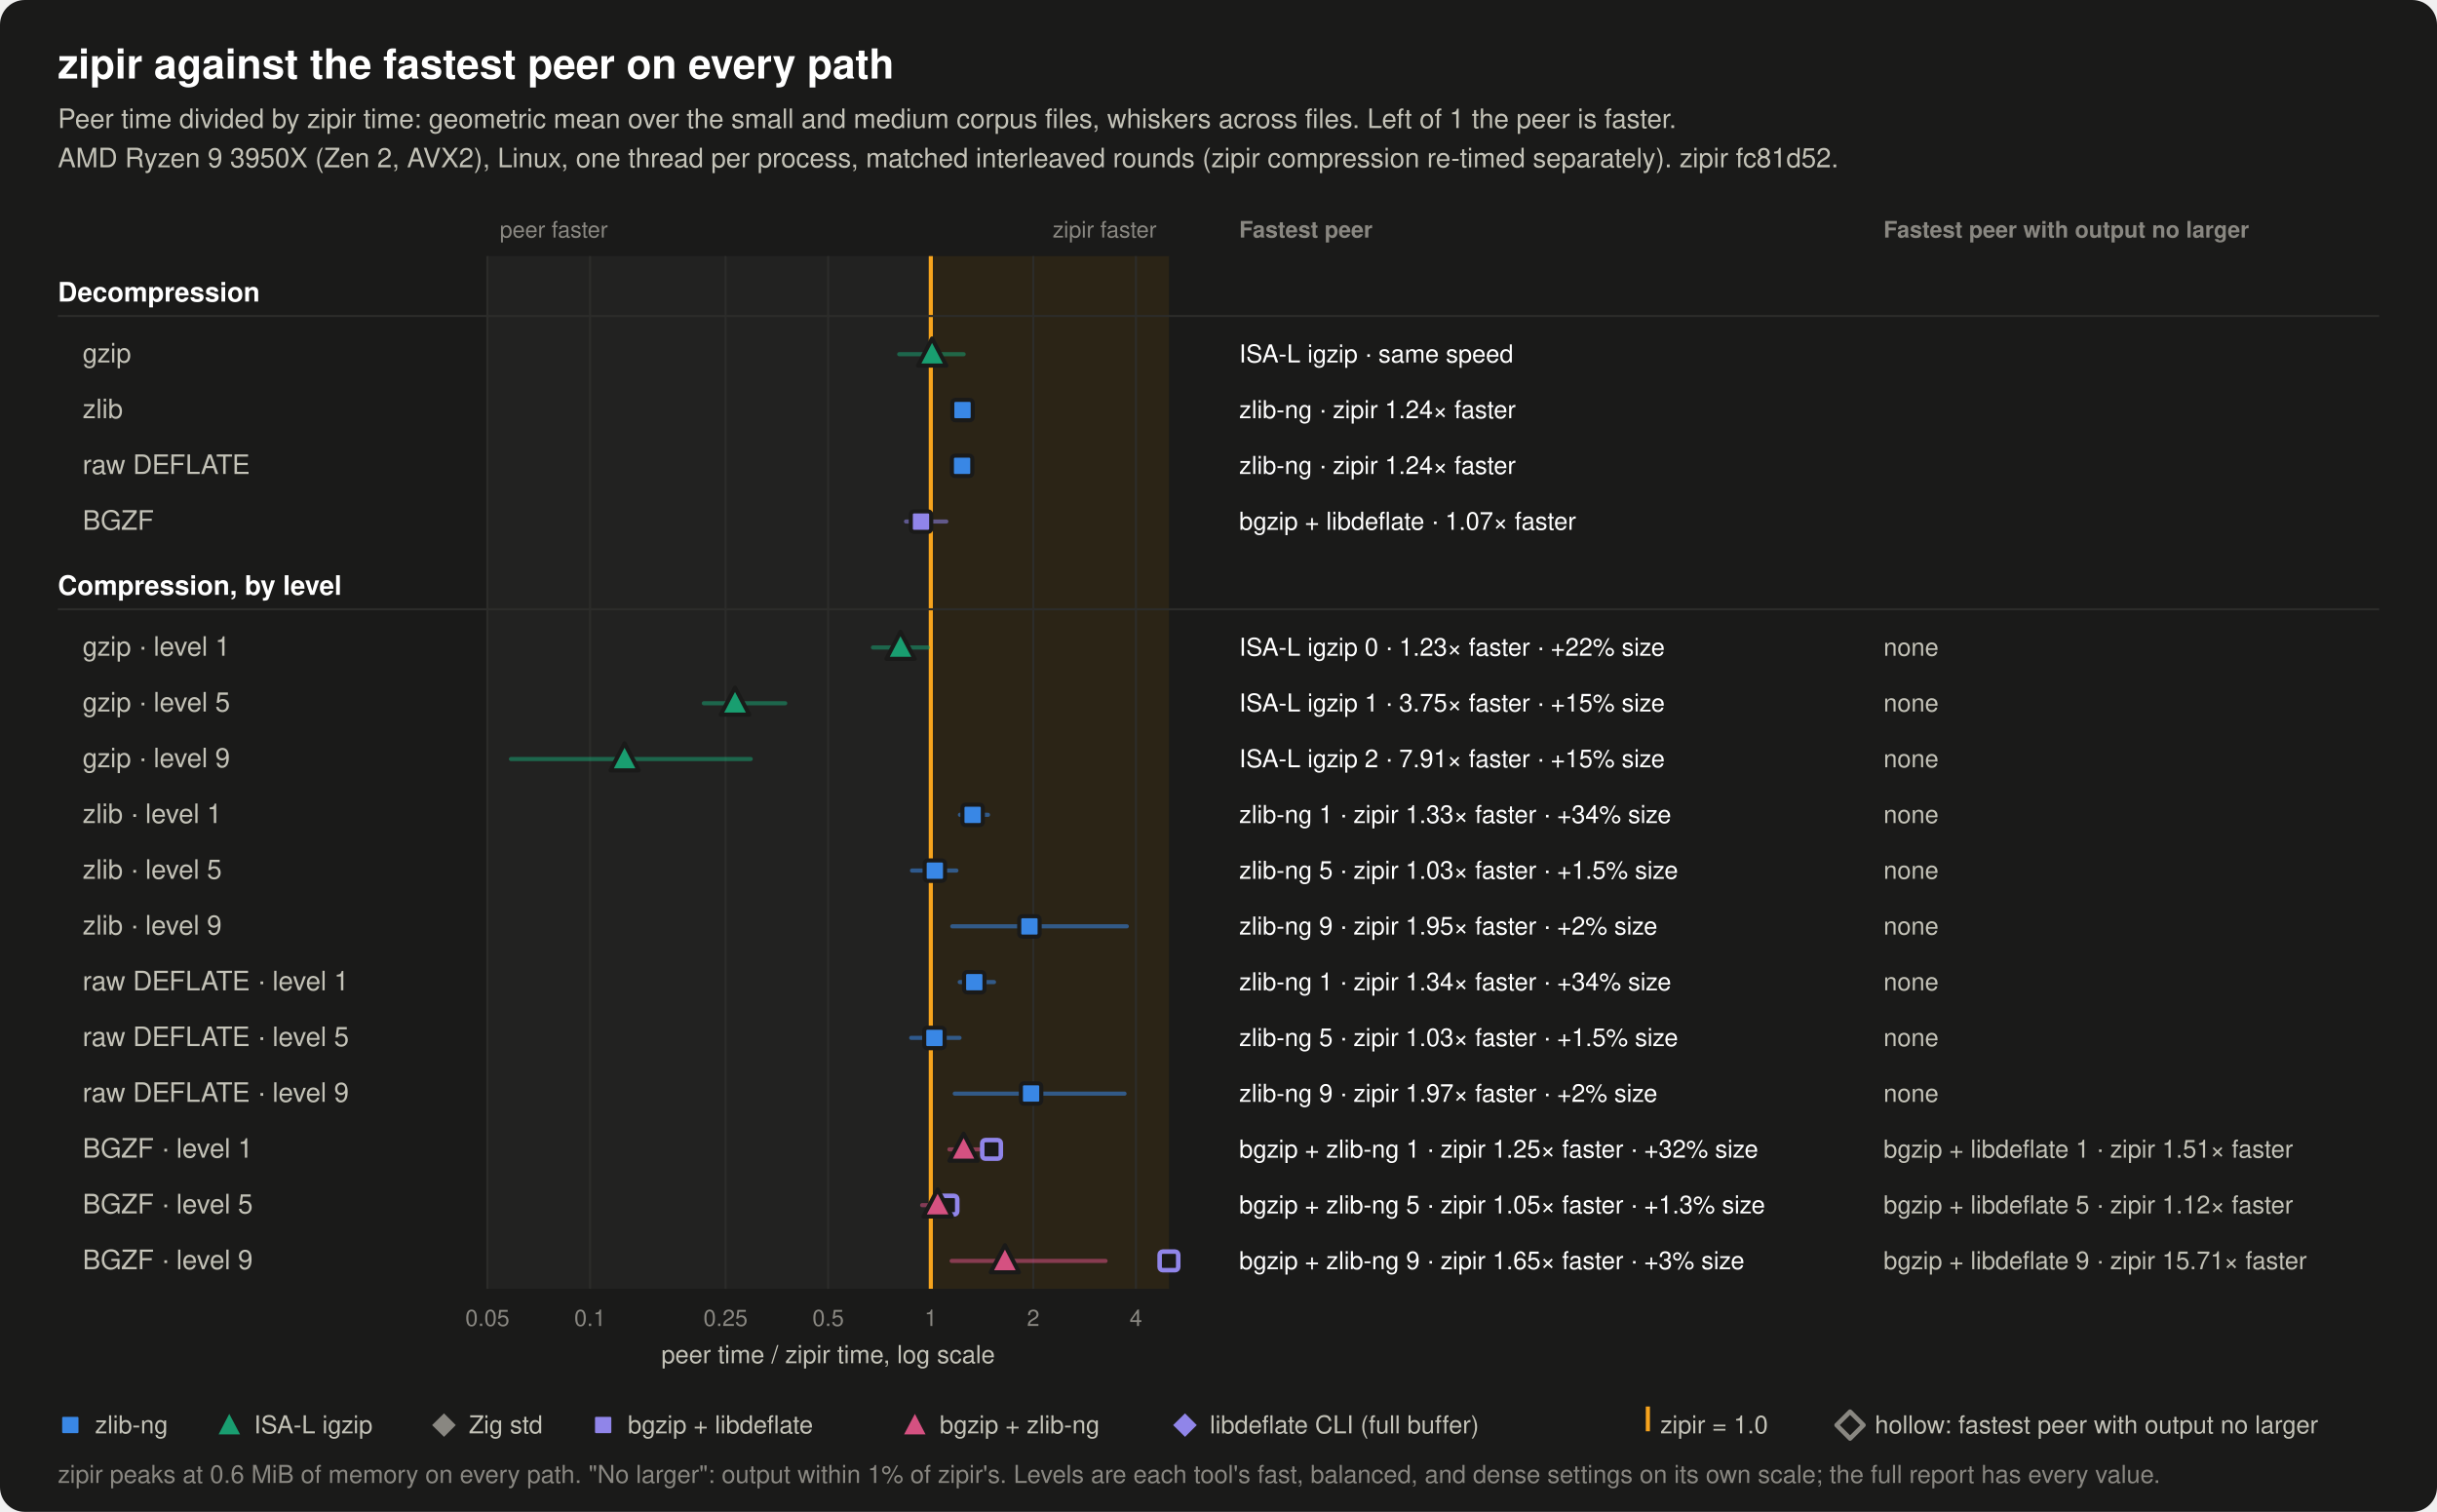
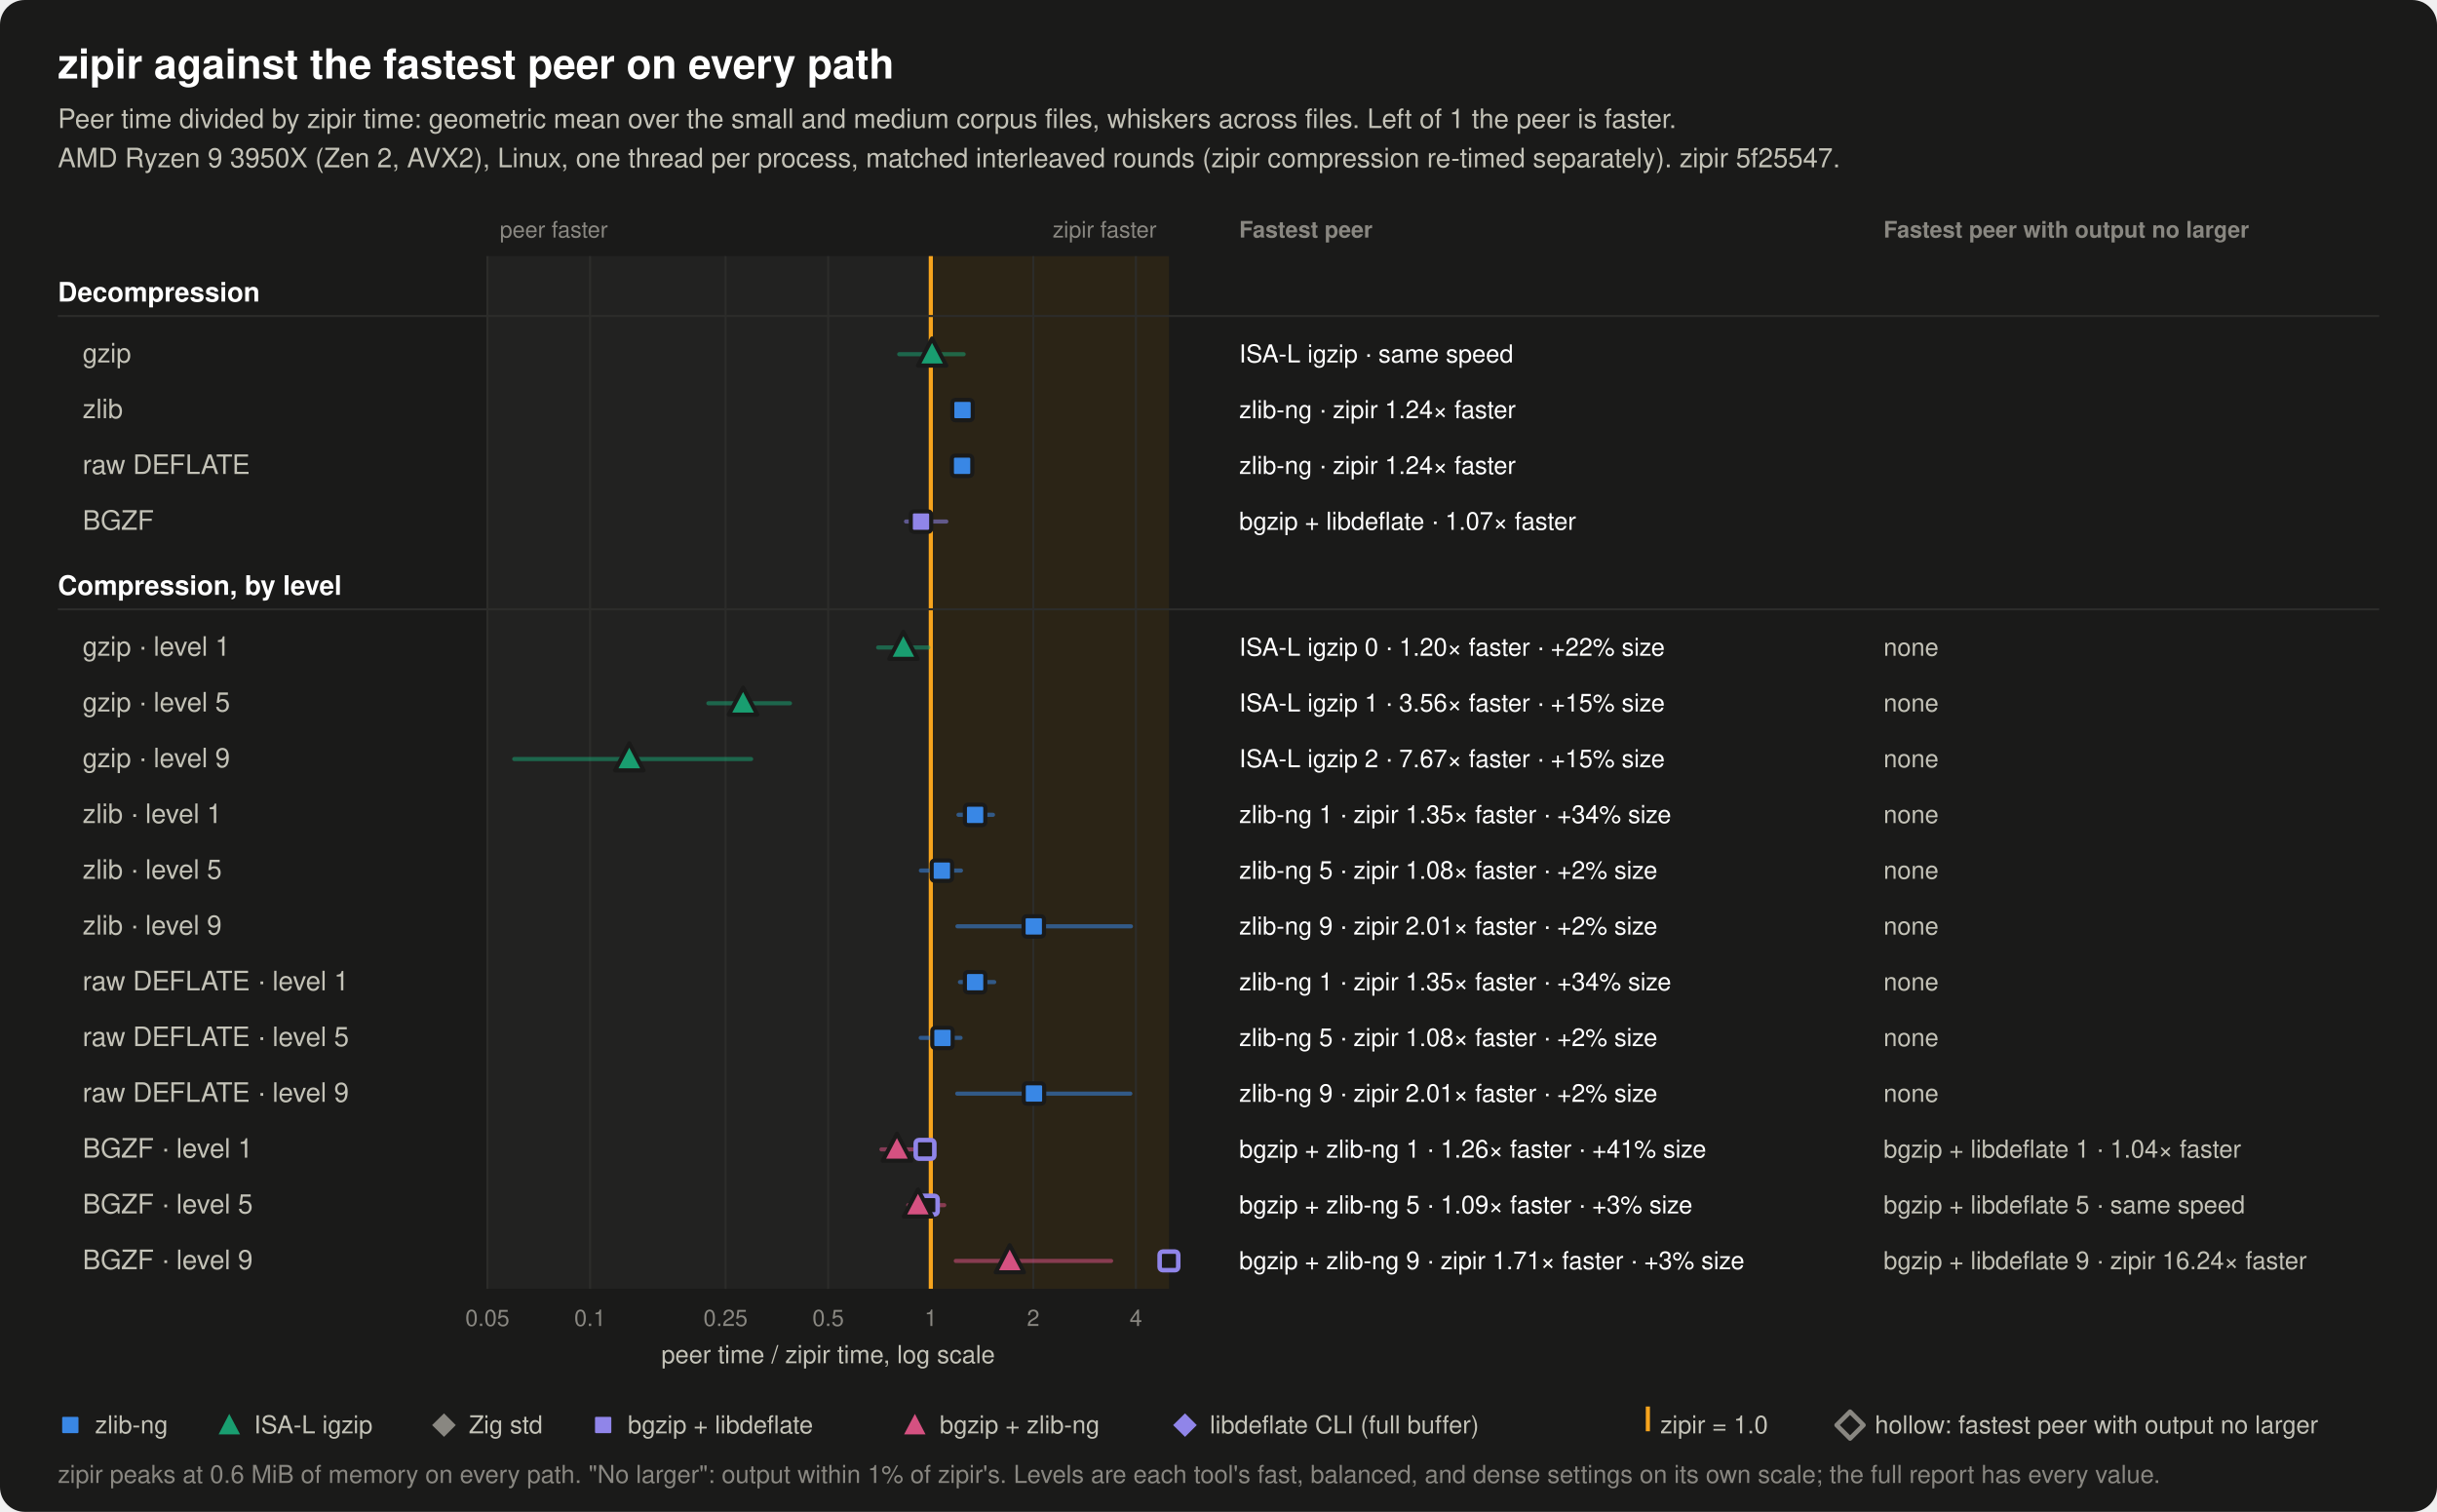
<svg xmlns="http://www.w3.org/2000/svg" viewBox="0 0 1180 732" width="1180" height="732" role="img" font-family="system-ui, -apple-system, &quot;Segoe UI&quot;, Helvetica, Arial, sans-serif">
  <rect width="1180" height="732" rx="12" fill="#1a1a19" />
  <text x="28.0" y="38.0" font-size="20" fill="#ffffff" text-anchor="start" font-weight="650">zipir against the fastest peer on every path</text>
  <text x="28.0" y="62.0" font-size="13" fill="#c3c2b7" text-anchor="start" font-weight="400">Peer time divided by zipir time: geometric mean over the small and medium corpus files, whiskers across files. Left of 1 the peer is faster.</text>
-   <text x="28.0" y="81.0" font-size="13" fill="#c3c2b7" text-anchor="start" font-weight="400">AMD Ryzen 9 3950X (Zen 2, AVX2), Linux, one thread per process, matched interleaved rounds (zipir compression re-timed separately). zipir fc81d52.</text>
+   <text x="28.0" y="81.0" font-size="13" fill="#c3c2b7" text-anchor="start" font-weight="400">AMD Ryzen 9 3950X (Zen 2, AVX2), Linux, one thread per process, matched interleaved rounds (zipir compression re-timed separately). zipir 5f25547.</text>
  <rect x="236.0" y="124.0" width="214.7" height="500.0" rx="0" fill="#222221" />
  <rect x="450.7" y="124.0" width="115.3" height="500.0" rx="0" fill="#2b2416" />
  <line x1="236.0" y1="124.0" x2="236.0" y2="624.0" stroke="#2c2c2a" stroke-width="1" />
  <text x="236.0" y="642.0" font-size="11" fill="#898781" text-anchor="middle" font-weight="400">0.05</text>
  <line x1="285.7" y1="124.0" x2="285.7" y2="624.0" stroke="#2c2c2a" stroke-width="1" />
  <text x="285.7" y="642.0" font-size="11" fill="#898781" text-anchor="middle" font-weight="400">0.1</text>
  <line x1="351.3" y1="124.0" x2="351.3" y2="624.0" stroke="#2c2c2a" stroke-width="1" />
  <text x="351.3" y="642.0" font-size="11" fill="#898781" text-anchor="middle" font-weight="400">0.25</text>
  <line x1="401.0" y1="124.0" x2="401.0" y2="624.0" stroke="#2c2c2a" stroke-width="1" />
  <text x="401.0" y="642.0" font-size="11" fill="#898781" text-anchor="middle" font-weight="400">0.5</text>
  <line x1="450.7" y1="124.0" x2="450.7" y2="624.0" stroke="#2c2c2a" stroke-width="1" />
  <text x="450.7" y="642.0" font-size="11" fill="#898781" text-anchor="middle" font-weight="400">1</text>
  <line x1="500.3" y1="124.0" x2="500.3" y2="624.0" stroke="#2c2c2a" stroke-width="1" />
  <text x="500.3" y="642.0" font-size="11" fill="#898781" text-anchor="middle" font-weight="400">2</text>
  <line x1="550.0" y1="124.0" x2="550.0" y2="624.0" stroke="#2c2c2a" stroke-width="1" />
  <text x="550.0" y="642.0" font-size="11" fill="#898781" text-anchor="middle" font-weight="400">4</text>
  <line x1="450.7" y1="124.0" x2="450.7" y2="624.0" stroke="#f7a41d" stroke-width="2" />
  <text x="242.0" y="115.0" font-size="11" fill="#898781" text-anchor="start" font-weight="400">peer faster</text>
  <text x="560.0" y="115.0" font-size="11" fill="#898781" text-anchor="end" font-weight="400">zipir faster</text>
  <text x="401.0" y="660.0" font-size="12" fill="#c3c2b7" text-anchor="middle" font-weight="400">peer time / zipir time, log scale</text>
  <text x="600.0" y="115.0" font-size="11" fill="#898781" text-anchor="start" font-weight="600">Fastest peer</text>
  <text x="912.0" y="115.0" font-size="11" fill="#898781" text-anchor="start" font-weight="600">Fastest peer with output no larger</text>
  <text x="28.0" y="146.0" font-size="13" fill="#ffffff" text-anchor="start" font-weight="650">Decompression</text>
  <line x1="28.0" y1="153.0" x2="1152.0" y2="153.0" stroke="#2c2c2a" stroke-width="1" />
  <text x="40.0" y="175.5" font-size="13" fill="#c3c2b7" text-anchor="start" font-weight="400">gzip</text>
  <line x1="435.4" y1="171.5" x2="466.6" y2="171.5" stroke="#199e70" stroke-width="2" stroke-linecap="round" opacity="0.55" />
  <path d="M451.3,163.9 L458.2,177.0 L444.5,177.0 Z" fill="#199e70" stroke="#1a1a19" stroke-width="2" stroke-linejoin="round" />
  <text x="600.0" y="175.5" font-size="12" fill="#ffffff" text-anchor="start" font-weight="400">ISA-L igzip · same speed</text>
  <text x="40.0" y="202.5" font-size="13" fill="#c3c2b7" text-anchor="start" font-weight="400">zlib</text>
  <line x1="462.2" y1="198.5" x2="468.0" y2="198.5" stroke="#3987e5" stroke-width="2" stroke-linecap="round" opacity="0.55" />
  <rect x="461.1" y="193.6" width="9.9" height="9.9" rx="1.5" fill="#3987e5" stroke="#1a1a19" stroke-width="2" />
  <text x="600.0" y="202.5" font-size="12" fill="#ffffff" text-anchor="start" font-weight="400">zlib-ng · zipir 1.24× faster</text>
  <text x="40.0" y="229.5" font-size="13" fill="#c3c2b7" text-anchor="start" font-weight="400">raw DEFLATE</text>
  <line x1="462.3" y1="225.5" x2="468.4" y2="225.5" stroke="#3987e5" stroke-width="2" stroke-linecap="round" opacity="0.55" />
  <rect x="460.9" y="220.6" width="9.9" height="9.9" rx="1.5" fill="#3987e5" stroke="#1a1a19" stroke-width="2" />
  <text x="600.0" y="229.5" font-size="12" fill="#ffffff" text-anchor="start" font-weight="400">zlib-ng · zipir 1.24× faster</text>
  <text x="40.0" y="256.5" font-size="13" fill="#c3c2b7" text-anchor="start" font-weight="400">BGZF</text>
  <line x1="438.7" y1="252.5" x2="458.2" y2="252.5" stroke="#9085e9" stroke-width="2" stroke-linecap="round" opacity="0.55" />
  <rect x="441.0" y="247.6" width="9.9" height="9.9" rx="1.5" fill="#9085e9" stroke="#1a1a19" stroke-width="2" />
  <text x="600.0" y="256.5" font-size="12" fill="#ffffff" text-anchor="start" font-weight="400">bgzip + libdeflate · 1.07× faster</text>
  <text x="28.0" y="288.0" font-size="13" fill="#ffffff" text-anchor="start" font-weight="650">Compression, by level</text>
  <line x1="28.0" y1="295.0" x2="1152.0" y2="295.0" stroke="#2c2c2a" stroke-width="1" />
  <text x="40.0" y="317.5" font-size="13" fill="#c3c2b7" text-anchor="start" font-weight="400">gzip · level 1</text>
-   <line x1="422.7" y1="313.5" x2="449.3" y2="313.5" stroke="#199e70" stroke-width="2" stroke-linecap="round" opacity="0.55" />
-   <path d="M436.0,305.9 L442.9,319.0 L429.2,319.0 Z" fill="#199e70" stroke="#1a1a19" stroke-width="2" stroke-linejoin="round" />
-   <text x="600.0" y="317.5" font-size="12" fill="#ffffff" text-anchor="start" font-weight="400">ISA-L igzip 0 · 1.23× faster · +22% size</text>
+   <line x1="425.2" y1="313.5" x2="449.5" y2="313.5" stroke="#199e70" stroke-width="2" stroke-linecap="round" opacity="0.55" />
+   <path d="M437.4,305.9 L444.3,319.0 L430.6,319.0 Z" fill="#199e70" stroke="#1a1a19" stroke-width="2" stroke-linejoin="round" />
+   <text x="600.0" y="317.5" font-size="12" fill="#ffffff" text-anchor="start" font-weight="400">ISA-L igzip 0 · 1.20× faster · +22% size</text>
  <text x="912.0" y="317.5" font-size="12" fill="#c3c2b7" text-anchor="start" font-weight="400">none</text>
  <text x="40.0" y="344.5" font-size="13" fill="#c3c2b7" text-anchor="start" font-weight="400">gzip · level 5</text>
-   <line x1="340.8" y1="340.5" x2="380.2" y2="340.5" stroke="#199e70" stroke-width="2" stroke-linecap="round" opacity="0.55" />
-   <path d="M355.9,332.9 L362.8,346.0 L349.0,346.0 Z" fill="#199e70" stroke="#1a1a19" stroke-width="2" stroke-linejoin="round" />
-   <text x="600.0" y="344.5" font-size="12" fill="#ffffff" text-anchor="start" font-weight="400">ISA-L igzip 1 · 3.75× faster · +15% size</text>
+   <line x1="343.0" y1="340.5" x2="382.5" y2="340.5" stroke="#199e70" stroke-width="2" stroke-linecap="round" opacity="0.55" />
+   <path d="M359.8,332.9 L366.7,346.0 L352.9,346.0 Z" fill="#199e70" stroke="#1a1a19" stroke-width="2" stroke-linejoin="round" />
+   <text x="600.0" y="344.5" font-size="12" fill="#ffffff" text-anchor="start" font-weight="400">ISA-L igzip 1 · 3.56× faster · +15% size</text>
  <text x="912.0" y="344.5" font-size="12" fill="#c3c2b7" text-anchor="start" font-weight="400">none</text>
  <text x="40.0" y="371.5" font-size="13" fill="#c3c2b7" text-anchor="start" font-weight="400">gzip · level 9</text>
-   <line x1="247.4" y1="367.5" x2="363.5" y2="367.5" stroke="#199e70" stroke-width="2" stroke-linecap="round" opacity="0.55" />
-   <path d="M302.4,359.9 L309.3,373.0 L295.6,373.0 Z" fill="#199e70" stroke="#1a1a19" stroke-width="2" stroke-linejoin="round" />
-   <text x="600.0" y="371.5" font-size="12" fill="#ffffff" text-anchor="start" font-weight="400">ISA-L igzip 2 · 7.91× faster · +15% size</text>
+   <line x1="249.0" y1="367.5" x2="363.7" y2="367.5" stroke="#199e70" stroke-width="2" stroke-linecap="round" opacity="0.55" />
+   <path d="M304.7,359.9 L311.6,373.0 L297.8,373.0 Z" fill="#199e70" stroke="#1a1a19" stroke-width="2" stroke-linejoin="round" />
+   <text x="600.0" y="371.5" font-size="12" fill="#ffffff" text-anchor="start" font-weight="400">ISA-L igzip 2 · 7.67× faster · +15% size</text>
  <text x="912.0" y="371.5" font-size="12" fill="#c3c2b7" text-anchor="start" font-weight="400">none</text>
  <text x="40.0" y="398.5" font-size="13" fill="#c3c2b7" text-anchor="start" font-weight="400">zlib · level 1</text>
-   <line x1="464.8" y1="394.5" x2="478.4" y2="394.5" stroke="#3987e5" stroke-width="2" stroke-linecap="round" opacity="0.55" />
-   <rect x="466.0" y="389.6" width="9.9" height="9.9" rx="1.5" fill="#3987e5" stroke="#1a1a19" stroke-width="2" />
-   <text x="600.0" y="398.5" font-size="12" fill="#ffffff" text-anchor="start" font-weight="400">zlib-ng 1 · zipir 1.33× faster · +34% size</text>
+   <line x1="464.1" y1="394.5" x2="480.8" y2="394.5" stroke="#3987e5" stroke-width="2" stroke-linecap="round" opacity="0.55" />
+   <rect x="467.2" y="389.6" width="9.9" height="9.9" rx="1.5" fill="#3987e5" stroke="#1a1a19" stroke-width="2" />
+   <text x="600.0" y="398.5" font-size="12" fill="#ffffff" text-anchor="start" font-weight="400">zlib-ng 1 · zipir 1.35× faster · +34% size</text>
  <text x="912.0" y="398.5" font-size="12" fill="#c3c2b7" text-anchor="start" font-weight="400">none</text>
  <text x="40.0" y="425.5" font-size="13" fill="#c3c2b7" text-anchor="start" font-weight="400">zlib · level 5</text>
-   <line x1="441.6" y1="421.5" x2="463.1" y2="421.5" stroke="#3987e5" stroke-width="2" stroke-linecap="round" opacity="0.55" />
-   <rect x="447.7" y="416.6" width="9.9" height="9.9" rx="1.5" fill="#3987e5" stroke="#1a1a19" stroke-width="2" />
-   <text x="600.0" y="425.5" font-size="12" fill="#ffffff" text-anchor="start" font-weight="400">zlib-ng 5 · zipir 1.03× faster · +1.5% size</text>
+   <line x1="445.9" y1="421.5" x2="465.3" y2="421.5" stroke="#3987e5" stroke-width="2" stroke-linecap="round" opacity="0.55" />
+   <rect x="451.1" y="416.6" width="9.9" height="9.9" rx="1.5" fill="#3987e5" stroke="#1a1a19" stroke-width="2" />
+   <text x="600.0" y="425.5" font-size="12" fill="#ffffff" text-anchor="start" font-weight="400">zlib-ng 5 · zipir 1.08× faster · +2% size</text>
  <text x="912.0" y="425.5" font-size="12" fill="#c3c2b7" text-anchor="start" font-weight="400">none</text>
  <text x="40.0" y="452.5" font-size="13" fill="#c3c2b7" text-anchor="start" font-weight="400">zlib · level 9</text>
-   <line x1="461.1" y1="448.5" x2="545.6" y2="448.5" stroke="#3987e5" stroke-width="2" stroke-linecap="round" opacity="0.55" />
-   <rect x="493.5" y="443.6" width="9.9" height="9.9" rx="1.5" fill="#3987e5" stroke="#1a1a19" stroke-width="2" />
-   <text x="600.0" y="452.5" font-size="12" fill="#ffffff" text-anchor="start" font-weight="400">zlib-ng 9 · zipir 1.95× faster · +2% size</text>
+   <line x1="463.6" y1="448.5" x2="547.6" y2="448.5" stroke="#3987e5" stroke-width="2" stroke-linecap="round" opacity="0.55" />
+   <rect x="495.6" y="443.6" width="9.9" height="9.9" rx="1.5" fill="#3987e5" stroke="#1a1a19" stroke-width="2" />
+   <text x="600.0" y="452.5" font-size="12" fill="#ffffff" text-anchor="start" font-weight="400">zlib-ng 9 · zipir 2.01× faster · +2% size</text>
  <text x="912.0" y="452.5" font-size="12" fill="#c3c2b7" text-anchor="start" font-weight="400">none</text>
  <text x="40.0" y="479.5" font-size="13" fill="#c3c2b7" text-anchor="start" font-weight="400">raw DEFLATE · level 1</text>
-   <line x1="464.7" y1="475.5" x2="481.3" y2="475.5" stroke="#3987e5" stroke-width="2" stroke-linecap="round" opacity="0.55" />
-   <rect x="466.8" y="470.6" width="9.9" height="9.9" rx="1.5" fill="#3987e5" stroke="#1a1a19" stroke-width="2" />
-   <text x="600.0" y="479.5" font-size="12" fill="#ffffff" text-anchor="start" font-weight="400">zlib-ng 1 · zipir 1.34× faster · +34% size</text>
+   <line x1="464.8" y1="475.5" x2="481.4" y2="475.5" stroke="#3987e5" stroke-width="2" stroke-linecap="round" opacity="0.55" />
+   <rect x="467.2" y="470.6" width="9.9" height="9.9" rx="1.5" fill="#3987e5" stroke="#1a1a19" stroke-width="2" />
+   <text x="600.0" y="479.5" font-size="12" fill="#ffffff" text-anchor="start" font-weight="400">zlib-ng 1 · zipir 1.35× faster · +34% size</text>
  <text x="912.0" y="479.5" font-size="12" fill="#c3c2b7" text-anchor="start" font-weight="400">none</text>
  <text x="40.0" y="506.5" font-size="13" fill="#c3c2b7" text-anchor="start" font-weight="400">raw DEFLATE · level 5</text>
-   <line x1="441.2" y1="502.5" x2="464.6" y2="502.5" stroke="#3987e5" stroke-width="2" stroke-linecap="round" opacity="0.55" />
-   <rect x="447.5" y="497.6" width="9.9" height="9.9" rx="1.5" fill="#3987e5" stroke="#1a1a19" stroke-width="2" />
-   <text x="600.0" y="506.5" font-size="12" fill="#ffffff" text-anchor="start" font-weight="400">zlib-ng 5 · zipir 1.03× faster · +1.5% size</text>
+   <line x1="445.8" y1="502.5" x2="465.1" y2="502.5" stroke="#3987e5" stroke-width="2" stroke-linecap="round" opacity="0.55" />
+   <rect x="451.4" y="497.6" width="9.9" height="9.9" rx="1.5" fill="#3987e5" stroke="#1a1a19" stroke-width="2" />
+   <text x="600.0" y="506.5" font-size="12" fill="#ffffff" text-anchor="start" font-weight="400">zlib-ng 5 · zipir 1.08× faster · +2% size</text>
  <text x="912.0" y="506.5" font-size="12" fill="#c3c2b7" text-anchor="start" font-weight="400">none</text>
  <text x="40.0" y="533.5" font-size="13" fill="#c3c2b7" text-anchor="start" font-weight="400">raw DEFLATE · level 9</text>
-   <line x1="462.3" y1="529.5" x2="544.5" y2="529.5" stroke="#3987e5" stroke-width="2" stroke-linecap="round" opacity="0.55" />
-   <rect x="494.3" y="524.5" width="9.9" height="9.9" rx="1.5" fill="#3987e5" stroke="#1a1a19" stroke-width="2" />
-   <text x="600.0" y="533.5" font-size="12" fill="#ffffff" text-anchor="start" font-weight="400">zlib-ng 9 · zipir 1.97× faster · +2% size</text>
+   <line x1="463.5" y1="529.5" x2="547.3" y2="529.5" stroke="#3987e5" stroke-width="2" stroke-linecap="round" opacity="0.55" />
+   <rect x="495.7" y="524.5" width="9.9" height="9.9" rx="1.5" fill="#3987e5" stroke="#1a1a19" stroke-width="2" />
+   <text x="600.0" y="533.5" font-size="12" fill="#ffffff" text-anchor="start" font-weight="400">zlib-ng 9 · zipir 2.01× faster · +2% size</text>
  <text x="912.0" y="533.5" font-size="12" fill="#c3c2b7" text-anchor="start" font-weight="400">none</text>
  <text x="40.0" y="560.5" font-size="13" fill="#c3c2b7" text-anchor="start" font-weight="400">BGZF · level 1</text>
-   <line x1="459.7" y1="556.5" x2="474.1" y2="556.5" stroke="#d55181" stroke-width="2" stroke-linecap="round" opacity="0.55" />
-   <rect x="475.6" y="552.0" width="9.0" height="9.0" rx="1.5" fill="#1a1a19" stroke="#9085e9" stroke-width="2.2" />
-   <path d="M466.6,548.9 L473.4,562.0 L459.7,562.0 Z" fill="#d55181" stroke="#1a1a19" stroke-width="2" stroke-linejoin="round" />
-   <text x="600.0" y="560.5" font-size="12" fill="#ffffff" text-anchor="start" font-weight="400">bgzip + zlib-ng 1 · zipir 1.25× faster · +32% size</text>
-   <text x="912.0" y="560.5" font-size="12" fill="#c3c2b7" text-anchor="start" font-weight="400">bgzip + libdeflate 1 · zipir 1.51× faster</text>
+   <line x1="426.8" y1="556.5" x2="445.6" y2="556.5" stroke="#d55181" stroke-width="2" stroke-linecap="round" opacity="0.55" />
+   <rect x="443.4" y="552.0" width="9.0" height="9.0" rx="1.5" fill="#1a1a19" stroke="#9085e9" stroke-width="2.2" />
+   <path d="M434.3,548.9 L441.2,562.0 L427.4,562.0 Z" fill="#d55181" stroke="#1a1a19" stroke-width="2" stroke-linejoin="round" />
+   <text x="600.0" y="560.5" font-size="12" fill="#ffffff" text-anchor="start" font-weight="400">bgzip + zlib-ng 1 · 1.26× faster · +41% size</text>
+   <text x="912.0" y="560.5" font-size="12" fill="#c3c2b7" text-anchor="start" font-weight="400">bgzip + libdeflate 1 · 1.04× faster</text>
  <text x="40.0" y="587.5" font-size="13" fill="#c3c2b7" text-anchor="start" font-weight="400">BGZF · level 5</text>
-   <line x1="446.5" y1="583.5" x2="458.0" y2="583.5" stroke="#d55181" stroke-width="2" stroke-linecap="round" opacity="0.55" />
-   <rect x="454.5" y="579.0" width="9.0" height="9.0" rx="1.5" fill="#1a1a19" stroke="#9085e9" stroke-width="2.2" />
-   <path d="M454.0,575.9 L460.9,589.0 L447.1,589.0 Z" fill="#d55181" stroke="#1a1a19" stroke-width="2" stroke-linejoin="round" />
-   <text x="600.0" y="587.5" font-size="12" fill="#ffffff" text-anchor="start" font-weight="400">bgzip + zlib-ng 5 · zipir 1.05× faster · +1.3% size</text>
-   <text x="912.0" y="587.5" font-size="12" fill="#c3c2b7" text-anchor="start" font-weight="400">bgzip + libdeflate 5 · zipir 1.12× faster</text>
+   <line x1="439.8" y1="583.5" x2="457.2" y2="583.5" stroke="#d55181" stroke-width="2" stroke-linecap="round" opacity="0.55" />
+   <rect x="445.0" y="579.0" width="9.0" height="9.0" rx="1.5" fill="#1a1a19" stroke="#9085e9" stroke-width="2.2" />
+   <path d="M444.5,575.9 L451.3,589.0 L437.6,589.0 Z" fill="#d55181" stroke="#1a1a19" stroke-width="2" stroke-linejoin="round" />
+   <text x="600.0" y="587.5" font-size="12" fill="#ffffff" text-anchor="start" font-weight="400">bgzip + zlib-ng 5 · 1.09× faster · +3% size</text>
+   <text x="912.0" y="587.5" font-size="12" fill="#c3c2b7" text-anchor="start" font-weight="400">bgzip + libdeflate 5 · same speed</text>
  <text x="40.0" y="614.5" font-size="13" fill="#c3c2b7" text-anchor="start" font-weight="400">BGZF · level 9</text>
-   <line x1="460.8" y1="610.5" x2="535.3" y2="610.5" stroke="#d55181" stroke-width="2" stroke-linecap="round" opacity="0.55" />
+   <line x1="462.8" y1="610.5" x2="538.0" y2="610.5" stroke="#d55181" stroke-width="2" stroke-linecap="round" opacity="0.55" />
  <rect x="561.5" y="606.0" width="9.0" height="9.0" rx="1.5" fill="#1a1a19" stroke="#9085e9" stroke-width="2.2" />
-   <path d="M486.6,602.9 L493.4,616.0 L479.7,616.0 Z" fill="#d55181" stroke="#1a1a19" stroke-width="2" stroke-linejoin="round" />
-   <text x="600.0" y="614.5" font-size="12" fill="#ffffff" text-anchor="start" font-weight="400">bgzip + zlib-ng 9 · zipir 1.65× faster · +3% size</text>
-   <text x="912.0" y="614.5" font-size="12" fill="#c3c2b7" text-anchor="start" font-weight="400">bgzip + libdeflate 9 · zipir 15.71× faster</text>
+   <path d="M488.9,602.9 L495.8,616.0 L482.1,616.0 Z" fill="#d55181" stroke="#1a1a19" stroke-width="2" stroke-linejoin="round" />
+   <text x="600.0" y="614.5" font-size="12" fill="#ffffff" text-anchor="start" font-weight="400">bgzip + zlib-ng 9 · zipir 1.71× faster · +3% size</text>
+   <text x="912.0" y="614.5" font-size="12" fill="#c3c2b7" text-anchor="start" font-weight="400">bgzip + libdeflate 9 · zipir 16.24× faster</text>
  <rect x="29.1" y="685.0" width="9.9" height="9.9" rx="1.5" fill="#3987e5" stroke="#1a1a19" stroke-width="2" />
  <text x="46.0" y="694.0" font-size="12" fill="#c3c2b7" text-anchor="start" font-weight="400">zlib-ng</text>
  <path d="M111.0,682.4 L117.9,695.5 L104.2,695.5 Z" fill="#199e70" stroke="#1a1a19" stroke-width="2" stroke-linejoin="round" />
  <text x="123.0" y="694.0" font-size="12" fill="#c3c2b7" text-anchor="start" font-weight="400">ISA-L igzip</text>
  <path d="M215.0,682.9 L222.1,690.0 L215.0,697.1 L207.8,690.0 Z" fill="#898781" stroke="#1a1a19" stroke-width="2" stroke-linejoin="round" />
  <text x="227.0" y="694.0" font-size="12" fill="#c3c2b7" text-anchor="start" font-weight="400">Zig std</text>
  <rect x="287.1" y="685.0" width="9.9" height="9.9" rx="1.5" fill="#9085e9" stroke="#1a1a19" stroke-width="2" />
  <text x="304.0" y="694.0" font-size="12" fill="#c3c2b7" text-anchor="start" font-weight="400">bgzip + libdeflate</text>
  <path d="M443.0,682.4 L449.8,695.5 L436.1,695.5 Z" fill="#d55181" stroke="#1a1a19" stroke-width="2" stroke-linejoin="round" />
  <text x="455.0" y="694.0" font-size="12" fill="#c3c2b7" text-anchor="start" font-weight="400">bgzip + zlib-ng</text>
  <path d="M573.8,682.9 L580.9,690.0 L573.8,697.1 L566.6,690.0 Z" fill="#9085e9" stroke="#1a1a19" stroke-width="2" stroke-linejoin="round" />
  <text x="585.8" y="694.0" font-size="12" fill="#c3c2b7" text-anchor="start" font-weight="400">libdeflate CLI (full buffer)</text>
  <line x1="797.9" y1="681.0" x2="797.9" y2="693.0" stroke="#f7a41d" stroke-width="2" />
  <text x="803.9" y="694.0" font-size="12" fill="#c3c2b7" text-anchor="start" font-weight="400">zipir = 1.0</text>
  <path d="M895.8,683.5 L902.3,690.0 L895.8,696.5 L889.3,690.0 Z" fill="#1a1a19" stroke="#898781" stroke-width="2.2" stroke-linejoin="round" />
  <text x="907.8" y="694.0" font-size="12" fill="#c3c2b7" text-anchor="start" font-weight="400">hollow: fastest peer with output no larger</text>
  <text x="28.0" y="718.0" font-size="12" fill="#898781" text-anchor="start" font-weight="400">zipir peaks at 0.6 MiB of memory on every path. "No larger": output within 1% of zipir's. Levels are each tool's fast, balanced, and dense settings on its own scale; the full report has every value.</text>
</svg>
